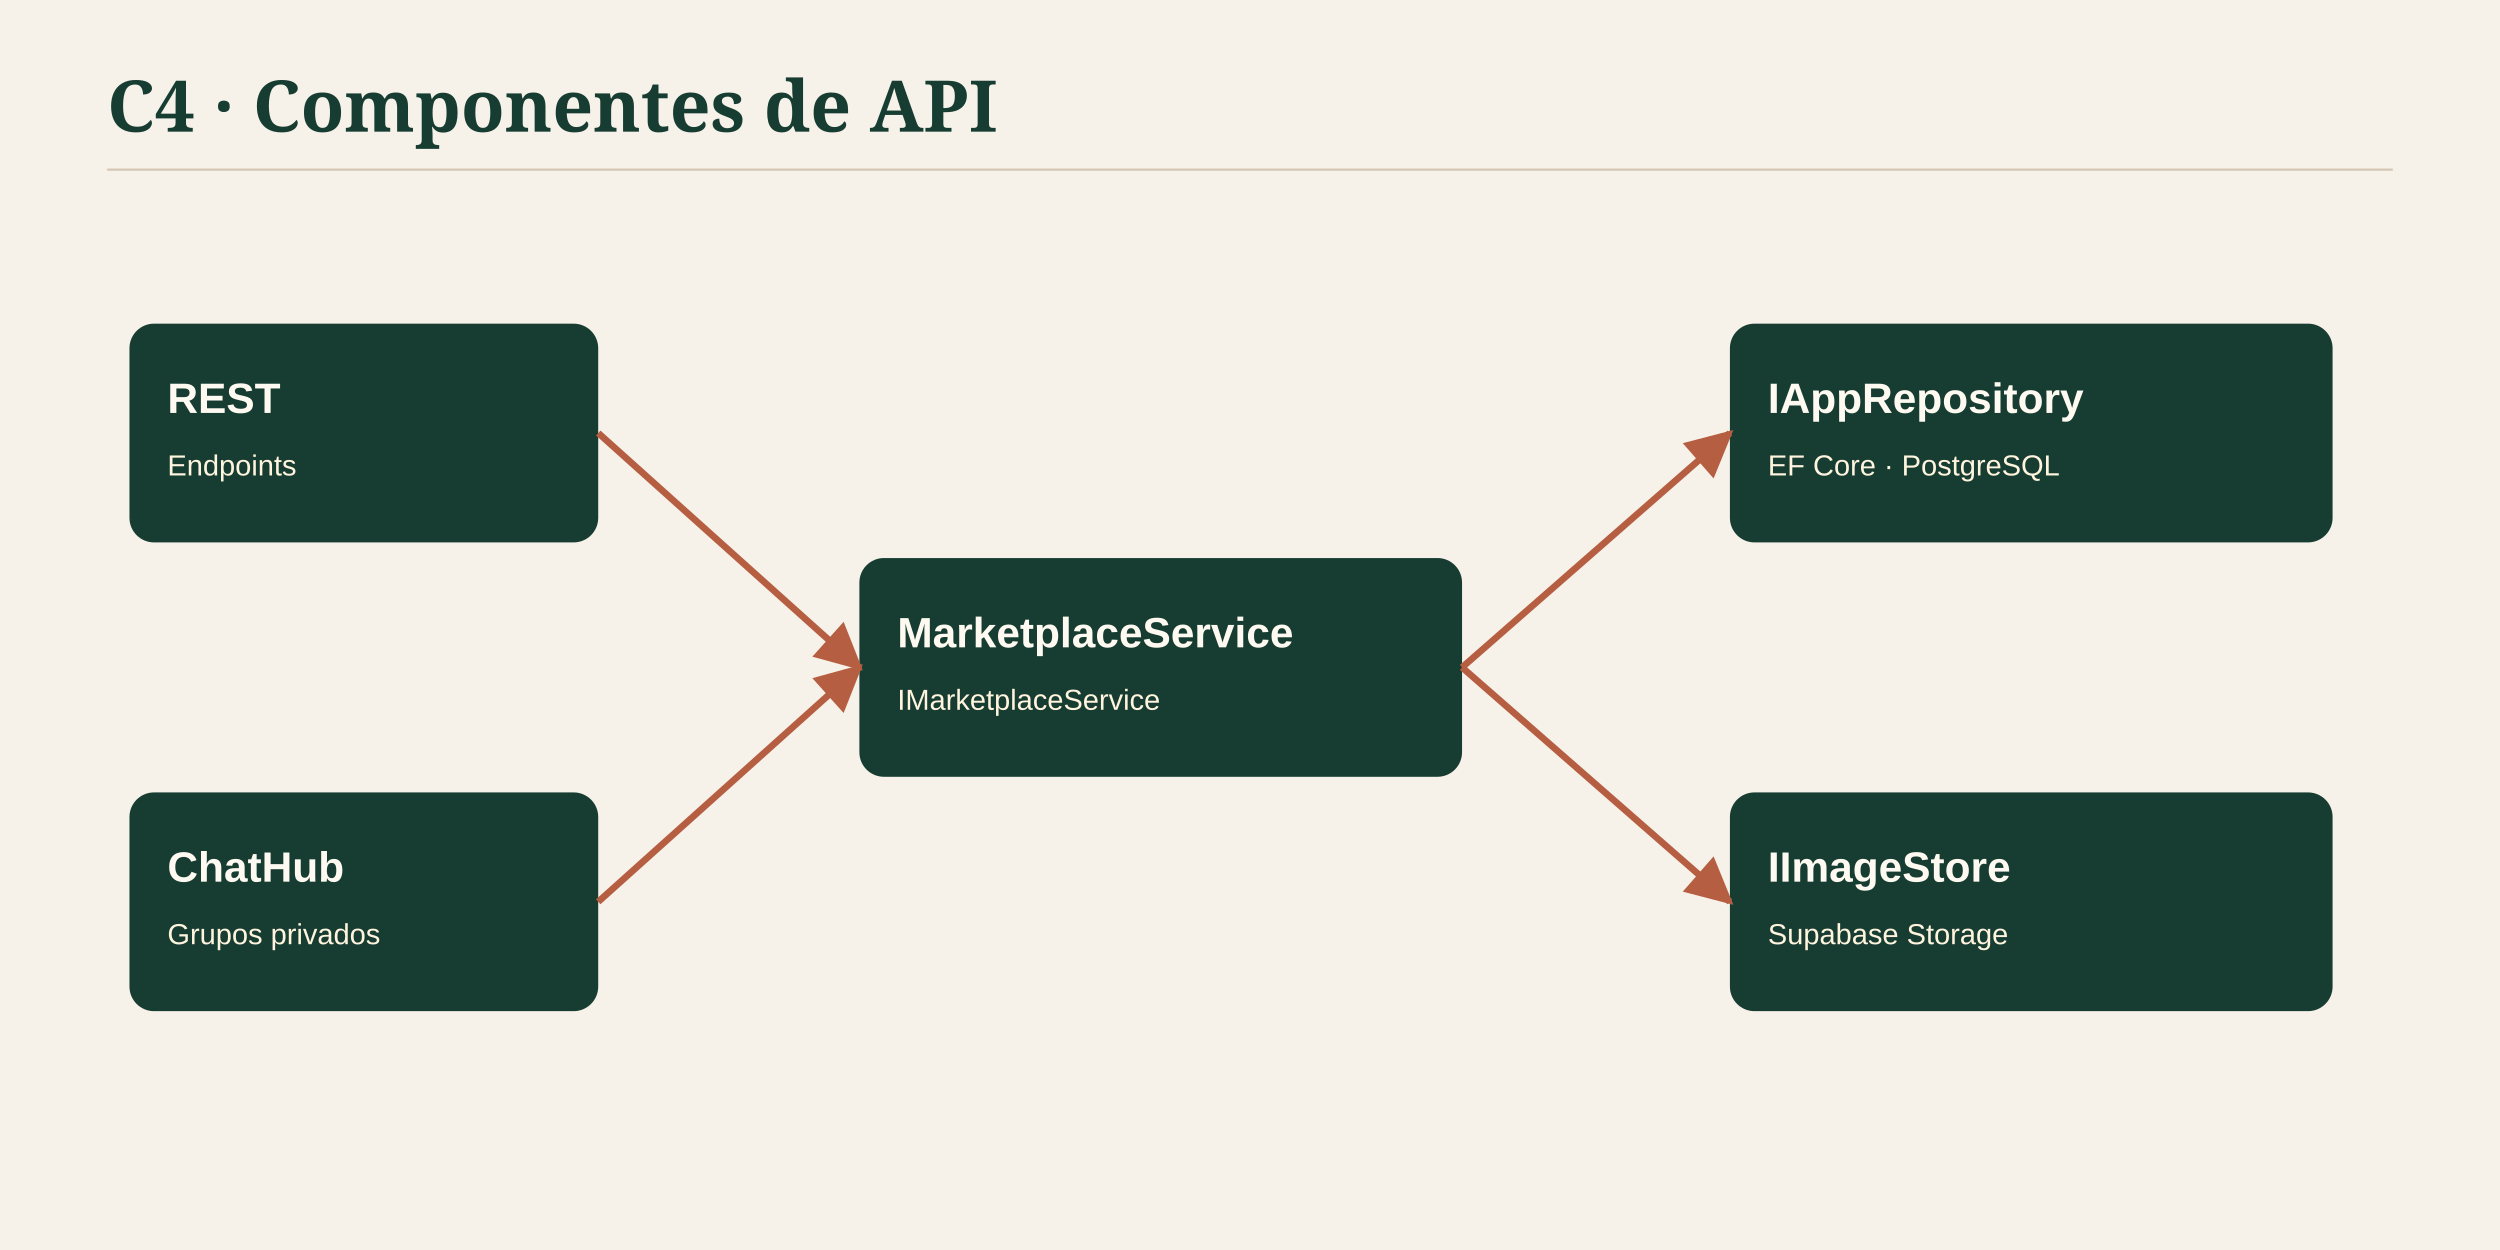
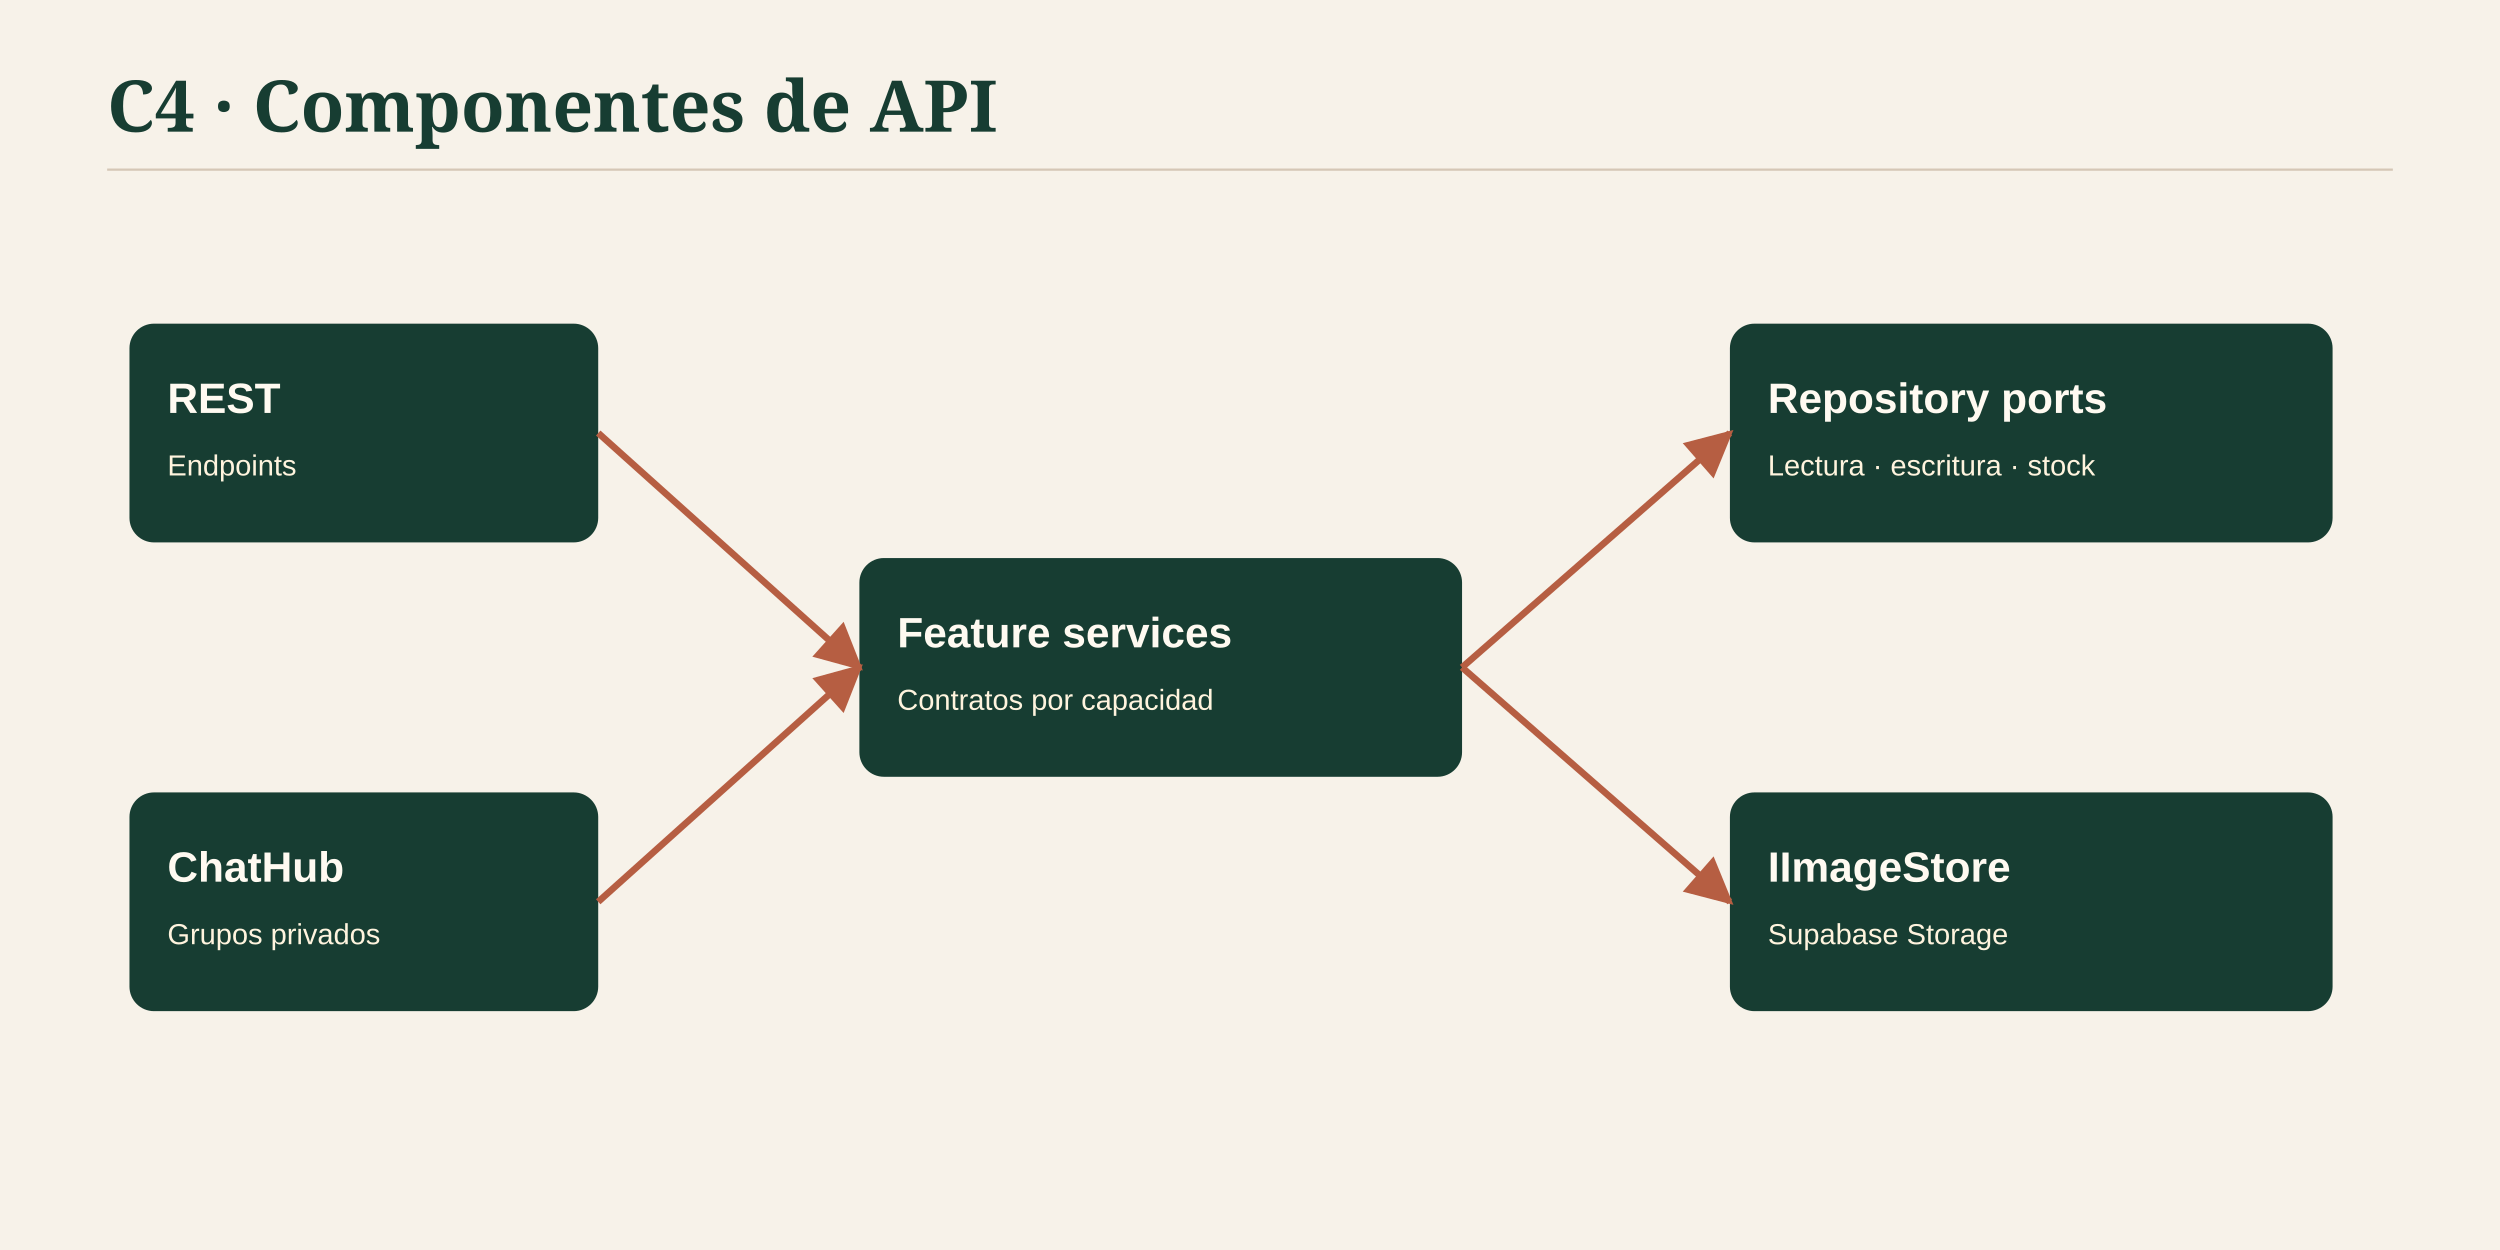
<svg xmlns="http://www.w3.org/2000/svg" viewBox="0 0 1120 560" role="img" aria-label="C4 · Componentes de API">
  <rect width="1120" height="560" fill="#f7f2e9" />
  <defs>
    <marker id="arrow" viewBox="0 0 10 10" refX="9" refY="5" markerWidth="7" markerHeight="7" orient="auto-start-reverse">
      <path d="M 0 0 L 10 5 L 0 10 z" fill="#b65e42" />
    </marker>
  </defs>
  <text x="48" y="59" fill="#173d32" font-family="Georgia,serif" font-size="32" font-weight="bold">C4 · Componentes de API</text>
  <line x1="48" y1="76" x2="1072" y2="76" stroke="#d5c7b6" />
  <rect x="58" y="145" width="210" height="98" rx="11" fill="#173d32" />
  <text x="75" y="185" fill="#fffaf1" font-family="Arial,sans-serif" font-size="19" font-weight="bold">REST</text>
  <text x="75" y="213" fill="#fff4de" font-family="Arial,sans-serif" font-size="13">Endpoints</text>
  <rect x="58" y="355" width="210" height="98" rx="11" fill="#173d32" />
  <text x="75" y="395" fill="#fffaf1" font-family="Arial,sans-serif" font-size="19" font-weight="bold">ChatHub</text>
  <text x="75" y="423" fill="#fff4de" font-family="Arial,sans-serif" font-size="13">Grupos privados</text>
  <rect x="385" y="250" width="270" height="98" rx="11" fill="#173d32" />
-   <text x="402" y="290" fill="#fffaf1" font-family="Arial,sans-serif" font-size="19" font-weight="bold">MarketplaceService</text>
-   <text x="402" y="318" fill="#fff4de" font-family="Arial,sans-serif" font-size="13">IMarketplaceService</text>
+   <text x="402" y="290" fill="#fffaf1" font-family="Arial,sans-serif" font-size="19" font-weight="bold">Feature services</text>
+   <text x="402" y="318" fill="#fff4de" font-family="Arial,sans-serif" font-size="13">Contratos por capacidad</text>
  <rect x="775" y="145" width="270" height="98" rx="11" fill="#173d32" />
-   <text x="792" y="185" fill="#fffaf1" font-family="Arial,sans-serif" font-size="19" font-weight="bold">IAppRepository</text>
-   <text x="792" y="213" fill="#fff4de" font-family="Arial,sans-serif" font-size="13">EF Core · PostgreSQL</text>
+   <text x="792" y="185" fill="#fffaf1" font-family="Arial,sans-serif" font-size="19" font-weight="bold">Repository ports</text>
+   <text x="792" y="213" fill="#fff4de" font-family="Arial,sans-serif" font-size="13">Lectura · escritura · stock</text>
  <rect x="775" y="355" width="270" height="98" rx="11" fill="#173d32" />
  <text x="792" y="395" fill="#fffaf1" font-family="Arial,sans-serif" font-size="19" font-weight="bold">IImageStore</text>
  <text x="792" y="423" fill="#fff4de" font-family="Arial,sans-serif" font-size="13">Supabase Storage</text>
  <line x1="268" y1="194" x2="385" y2="299" stroke="#b65e42" stroke-width="3" marker-end="url(#arrow)" />
  <line x1="268" y1="404" x2="385" y2="299" stroke="#b65e42" stroke-width="3" marker-end="url(#arrow)" />
  <line x1="655" y1="299" x2="775" y2="194" stroke="#b65e42" stroke-width="3" marker-end="url(#arrow)" />
  <line x1="655" y1="299" x2="775" y2="404" stroke="#b65e42" stroke-width="3" marker-end="url(#arrow)" />
</svg>
